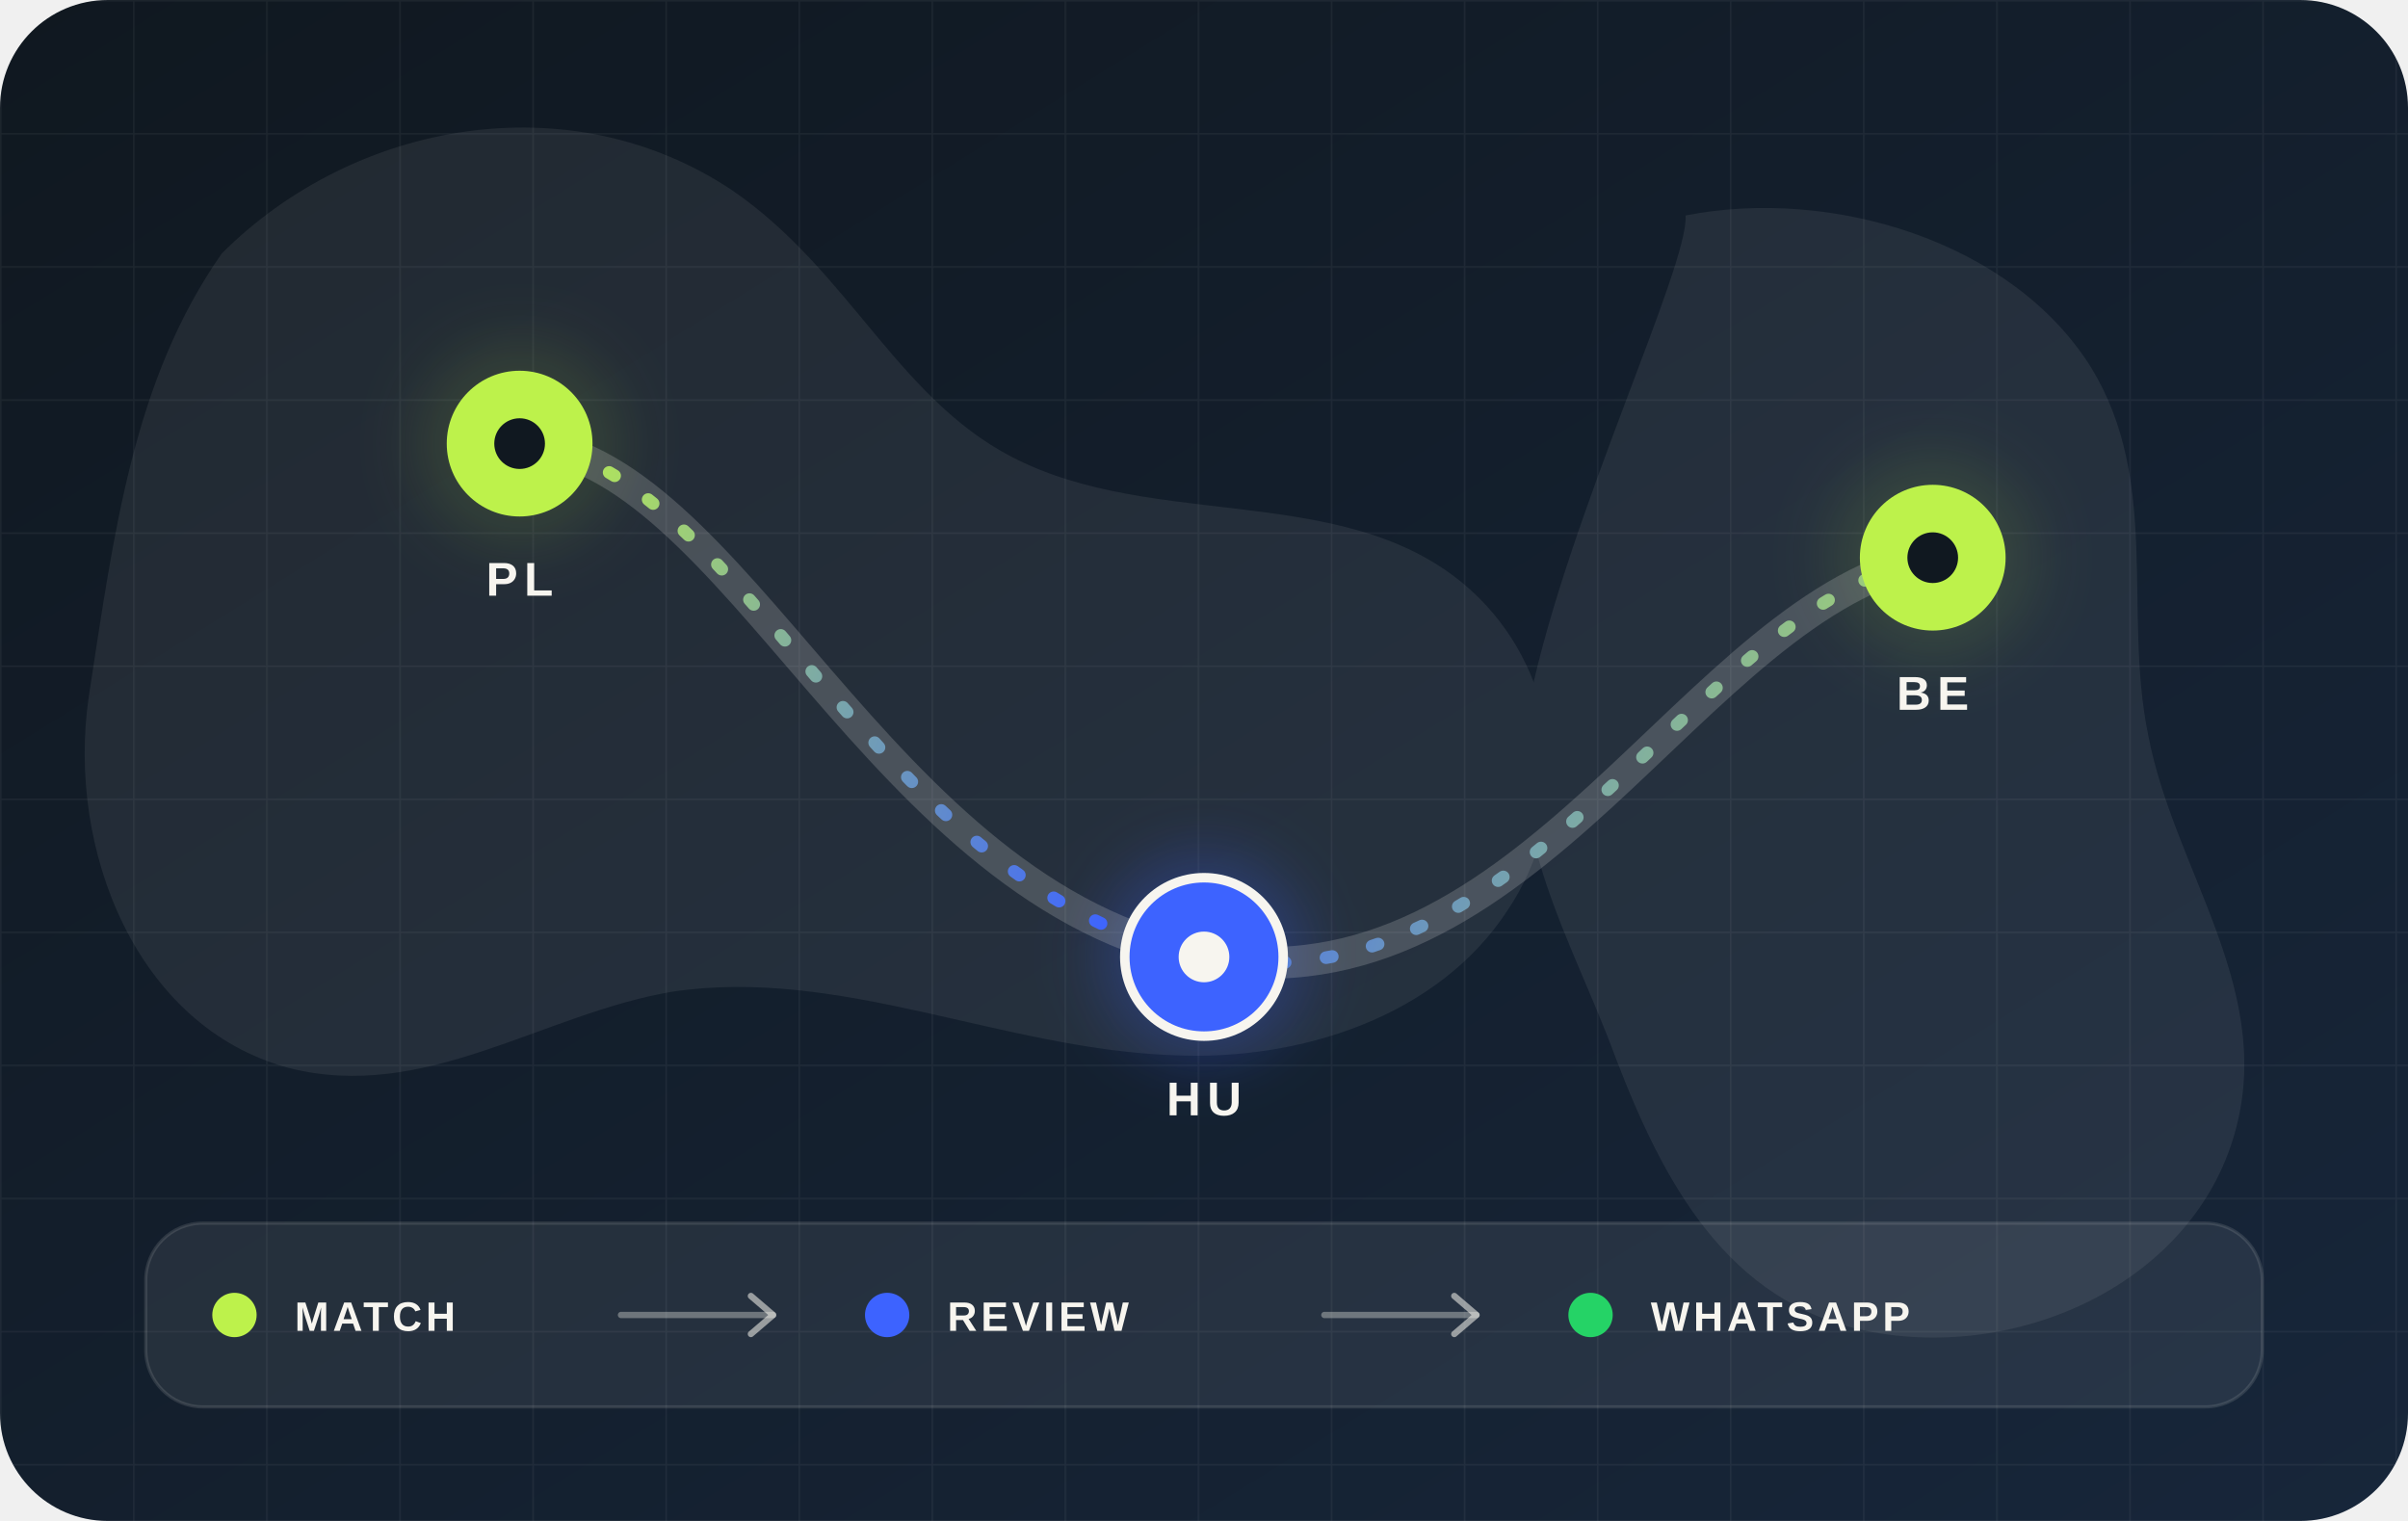
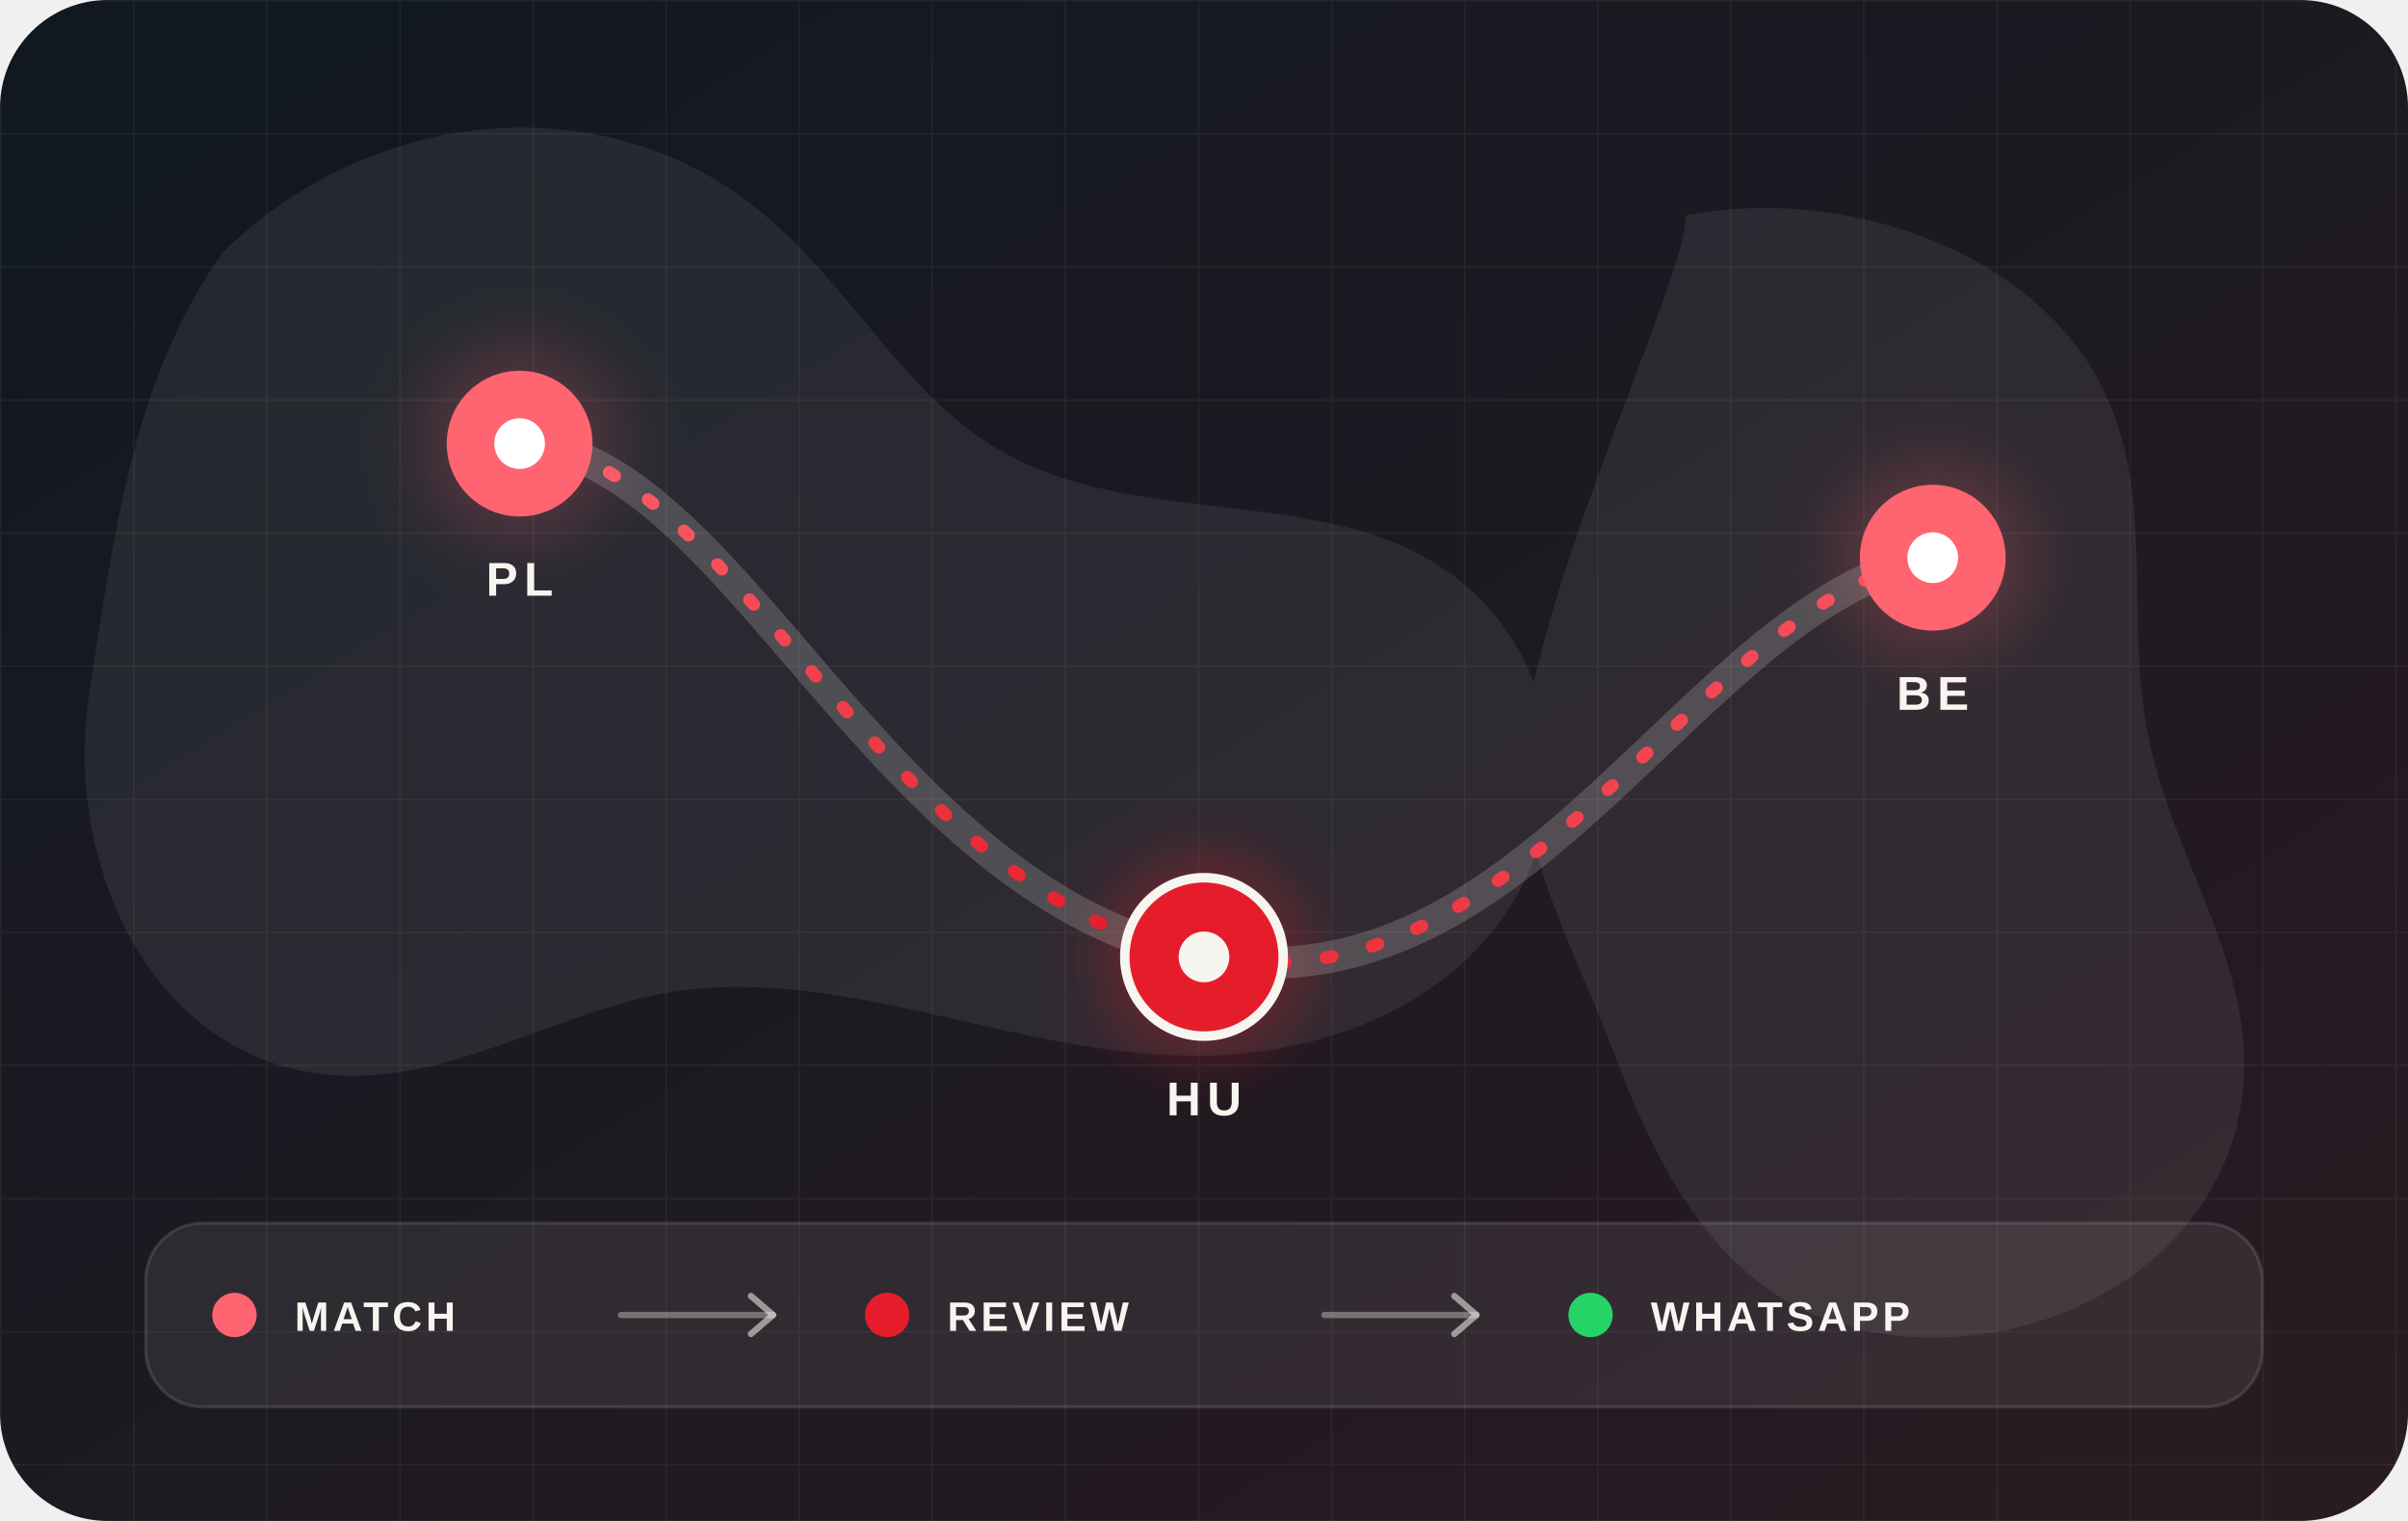
<svg xmlns="http://www.w3.org/2000/svg" width="760" height="480" viewBox="0 0 760 480" aria-hidden="true" focusable="false">
  <defs>
    <linearGradient id="map-bg" x1="0" y1="0" x2="1" y2="1">
      <stop offset="0" stop-color="#101820" />
-       <stop offset="1" stop-color="#17263a" />
+       <stop offset="1" stop-color="#2a1b22" />
    </linearGradient>
    <linearGradient id="route-line" x1="164" y1="140" x2="610" y2="318" gradientUnits="userSpaceOnUse">
-       <stop stop-color="#bdf24b" />
-       <stop offset=".48" stop-color="#3d63ff" />
-       <stop offset="1" stop-color="#bdf24b" />
+       <stop stop-color="#ff6570" />
+       <stop offset=".48" stop-color="#e51d2a" />
+       <stop offset="1" stop-color="#ff6570" />
    </linearGradient>
    <pattern id="map-grid" width="42" height="42" patternUnits="userSpaceOnUse">
      <path d="M42 0H0v42" fill="none" stroke="#f7f5ef" stroke-opacity=".055" />
    </pattern>
    <filter id="node-glow" x="-60%" y="-60%" width="220%" height="220%">
      <feGaussianBlur stdDeviation="10" />
    </filter>
  </defs>
  <rect width="760" height="480" rx="34" fill="url(#map-bg)" />
  <rect width="760" height="480" rx="34" fill="url(#map-grid)" />
  <g fill="#f7f5ef" opacity=".075">
    <path d="M70 80c42-42 110-54 161-20 38 26 53 68 92 86 47 22 109 5 146 45 24 26 27 66 7 96-22 34-66 48-106 46-54-2-105-28-158-20-41 7-78 35-121 24-48-13-70-69-63-117 8-52 14-100 42-140Z" />
    <path d="M532 68c46-9 103 8 128 48 22 36 10 77 18 116 8 42 39 79 28 123-12 49-68 75-117 65-44-9-64-47-79-86-14-38-36-72-27-114 12-57 50-136 49-152Z" />
  </g>
-   <circle cx="164" cy="140" r="32" fill="#bdf24b" opacity=".12" filter="url(#node-glow)" />
-   <circle cx="380" cy="302" r="32" fill="#3d63ff" opacity=".28" filter="url(#node-glow)" />
-   <circle cx="610" cy="176" r="32" fill="#bdf24b" opacity=".12" filter="url(#node-glow)" />
+   <circle cx="164" cy="140" r="32" fill="#ff6570" opacity=".2" filter="url(#node-glow)" />
+   <circle cx="380" cy="302" r="32" fill="#e51d2a" opacity=".32" filter="url(#node-glow)" />
+   <circle cx="610" cy="176" r="32" fill="#ff6570" opacity=".2" filter="url(#node-glow)" />
  <path d="M164 140C232 143 277 283 380 302S534 190 610 176" fill="none" stroke="#f7f5ef" stroke-opacity=".18" stroke-width="10" stroke-linecap="round" />
  <path d="M164 140C232 143 277 283 380 302S534 190 610 176" fill="none" stroke="url(#route-line)" stroke-width="4" stroke-linecap="round" stroke-dasharray="2 13" />
  <g font-family="Arial, 'Segoe UI', sans-serif" font-weight="800" text-anchor="middle">
    <g transform="translate(164 140)">
-       <circle r="23" fill="#bdf24b" />
-       <circle r="8" fill="#101820" />
+       <circle r="23" fill="#ff6570" />
+       <circle r="8" fill="#ffffff" />
      <text y="48" fill="#f7f5ef" font-size="15" letter-spacing="2">PL</text>
    </g>
    <g transform="translate(380 302)">
-       <circle r="25" fill="#3d63ff" stroke="#f7f5ef" stroke-width="3" />
+       <circle r="25" fill="#e51d2a" stroke="#f7f5ef" stroke-width="3" />
      <circle r="8" fill="#f7f5ef" />
      <text y="50" fill="#f7f5ef" font-size="15" letter-spacing="2">HU</text>
    </g>
    <g transform="translate(610 176)">
-       <circle r="23" fill="#bdf24b" />
-       <circle r="8" fill="#101820" />
+       <circle r="23" fill="#ff6570" />
+       <circle r="8" fill="#ffffff" />
      <text y="48" fill="#f7f5ef" font-size="15" letter-spacing="2">BE</text>
    </g>
  </g>
  <g transform="translate(46 386)">
    <rect width="668" height="58" rx="18" fill="#f7f5ef" fill-opacity=".08" stroke="#f7f5ef" stroke-opacity=".12" />
    <g font-family="Arial, 'Segoe UI', sans-serif" font-size="13" font-weight="700" letter-spacing="1.2">
-       <circle cx="28" cy="29" r="7" fill="#bdf24b" />
+       <circle cx="28" cy="29" r="7" fill="#ff6570" />
      <text x="47" y="34" fill="#f7f5ef">MATCH</text>
      <path d="M150 29h48" stroke="#f7f5ef" stroke-opacity=".35" stroke-width="2" stroke-linecap="round" />
      <path d="m191 23 7 6-7 6" fill="none" stroke="#f7f5ef" stroke-opacity=".55" stroke-width="2" stroke-linecap="round" stroke-linejoin="round" />
-       <circle cx="234" cy="29" r="7" fill="#3d63ff" />
+       <circle cx="234" cy="29" r="7" fill="#e51d2a" />
      <text x="253" y="34" fill="#f7f5ef">REVIEW</text>
      <path d="M372 29h48" stroke="#f7f5ef" stroke-opacity=".35" stroke-width="2" stroke-linecap="round" />
      <path d="m413 23 7 6-7 6" fill="none" stroke="#f7f5ef" stroke-opacity=".55" stroke-width="2" stroke-linecap="round" stroke-linejoin="round" />
      <circle cx="456" cy="29" r="7" fill="#25d366" />
      <text x="475" y="34" fill="#f7f5ef">WHATSAPP</text>
    </g>
  </g>
</svg>
